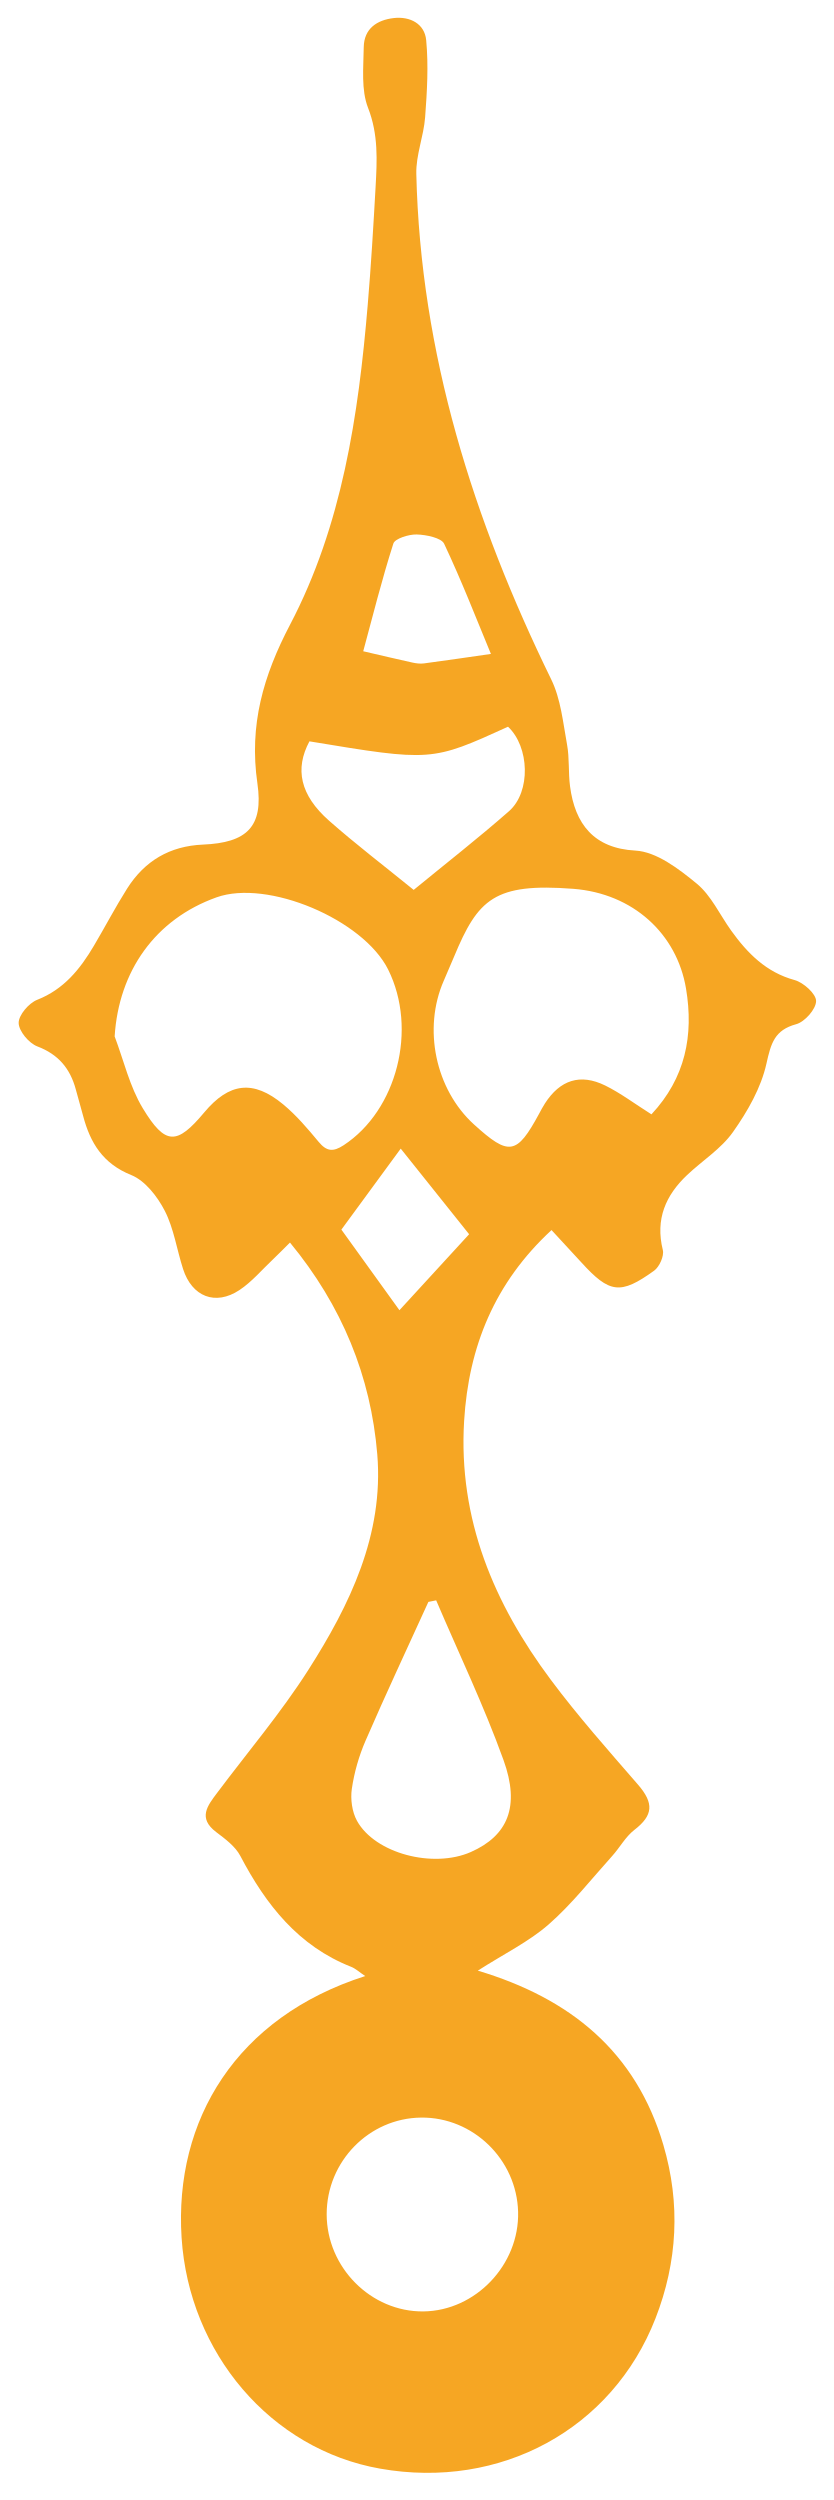
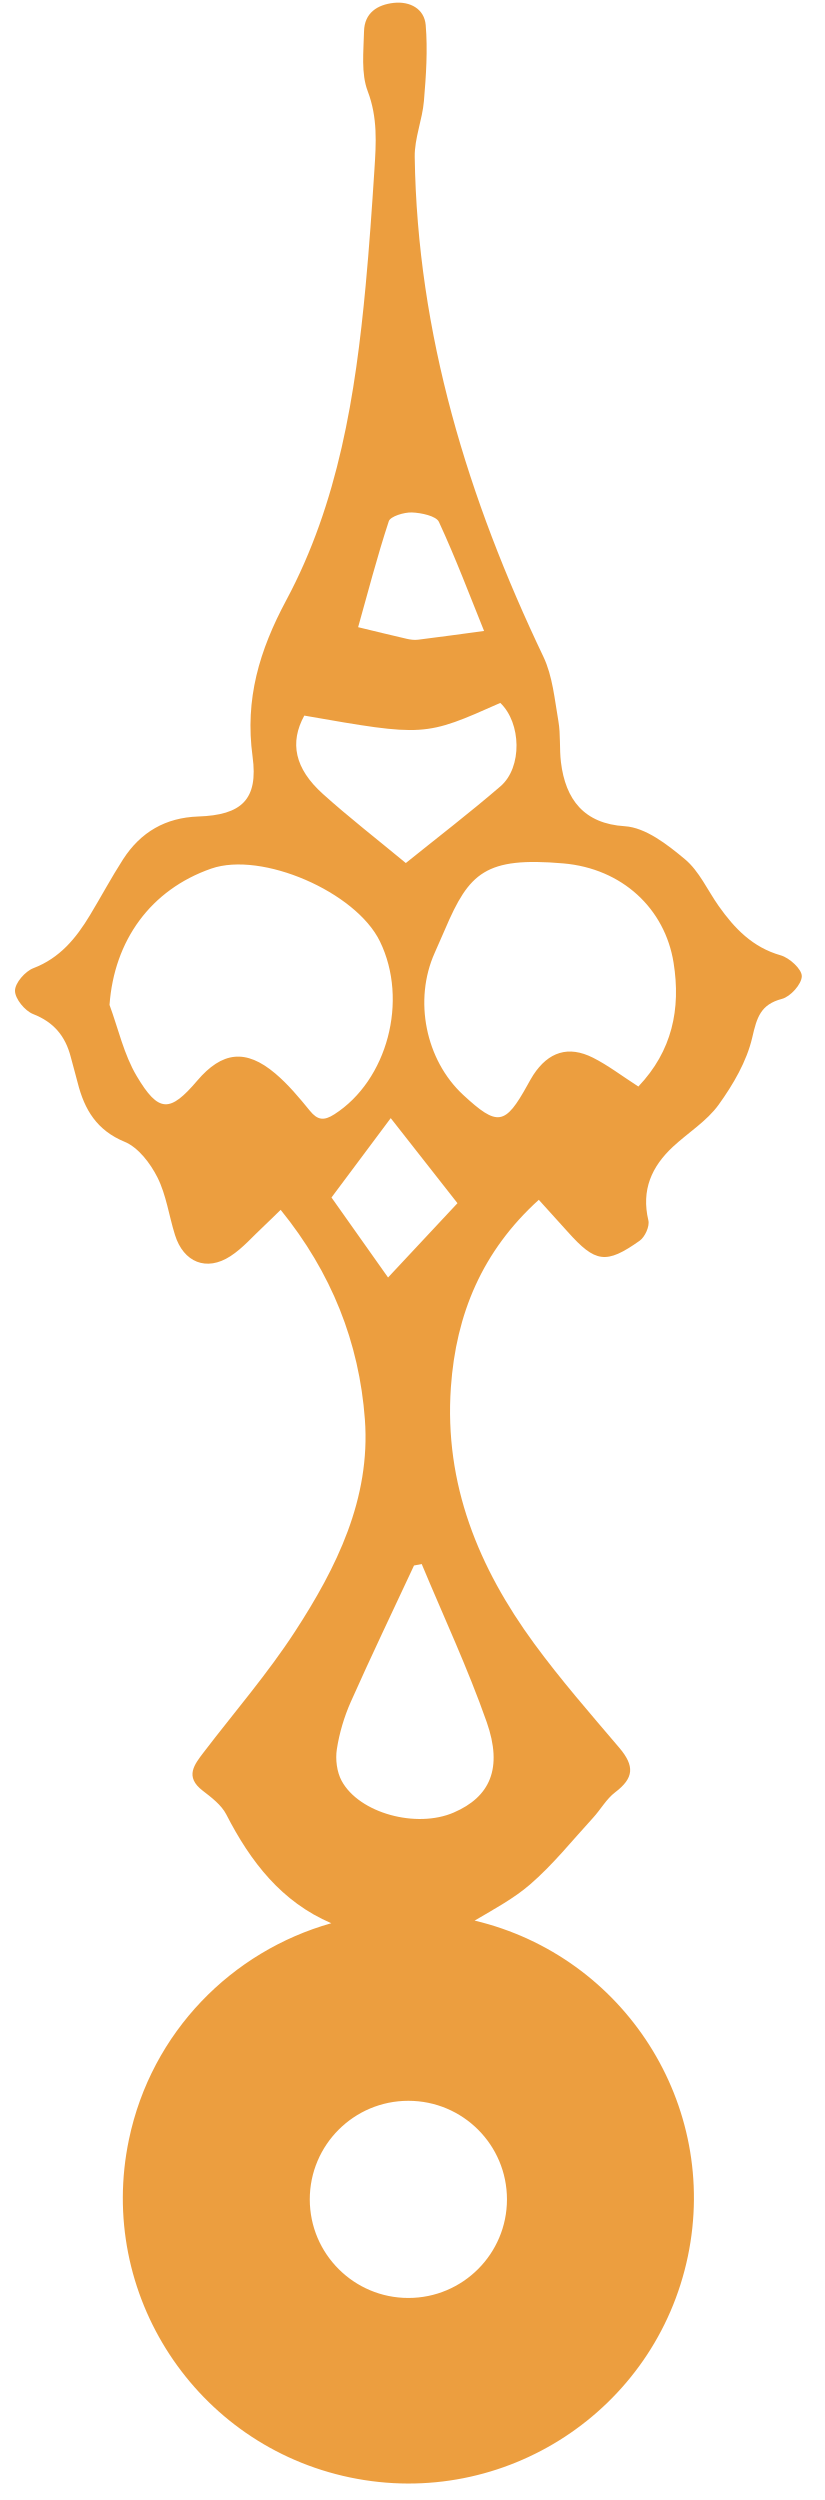
- <svg xmlns="http://www.w3.org/2000/svg" width="13px" height="39px" viewBox="0 0 26 78" version="1.1">
+ <svg xmlns="http://www.w3.org/2000/svg" width="30px" height="91px" viewBox="0 0 30 91" version="1.1">
  <defs />
-   <g id="Page-1" stroke="none" stroke-width="1" fill="none" fill-rule="evenodd">
-     <path d="M13.55,42.916 C11.94,41.111 9.959,40.268 7.649,40.086 C4.577,39.845 1.925,40.919 -0.483,42.652 C-1.633,43.479 -2.71,44.403 -3.796,45.311 C-4.387,45.805 -4.763,45.771 -5.209,45.171 C-5.415,44.895 -5.747,44.711 -6.006,44.47 C-6.718,43.805 -7.487,43.184 -8.11,42.447 C-8.636,41.824 -8.99,41.062 -9.512,40.213 C-10.426,43.081 -12.121,45.101 -15.052,45.907 C-16.889,46.413 -18.703,46.287 -20.458,45.566 C-23.892,44.156 -25.723,40.638 -24.994,36.894 C-24.332,33.491 -21.278,30.995 -17.68,30.827 C-14.003,30.656 -10.832,32.658 -9.62,36.698 C-9.498,36.522 -9.381,36.403 -9.322,36.26 C-8.648,34.634 -7.348,33.642 -5.805,32.868 C-5.502,32.715 -5.264,32.404 -5.047,32.127 C-4.599,31.556 -4.22,31.871 -3.827,32.176 C-2.569,33.153 -1.366,34.21 -0.04,35.089 C1.968,36.42 4.141,37.522 6.651,37.358 C9.083,37.199 11.303,36.342 13.303,34.75 C13.089,34.526 12.939,34.375 12.796,34.219 C12.475,33.866 12.102,33.544 11.849,33.149 C11.364,32.389 11.667,31.664 12.535,31.401 C13.145,31.216 13.803,31.136 14.363,30.861 C14.812,30.64 15.314,30.263 15.495,29.836 C15.865,28.959 16.517,28.573 17.375,28.364 C17.647,28.298 17.917,28.221 18.19,28.154 C18.853,27.989 19.3,27.627 19.56,26.975 C19.664,26.715 20.047,26.405 20.301,26.406 C20.547,26.407 20.916,26.735 21.013,26.996 C21.324,27.832 21.945,28.351 22.67,28.796 C23.253,29.155 23.857,29.484 24.429,29.859 C25.292,30.426 25.738,31.216 25.765,32.252 C25.799,33.619 26.281,34.157 27.644,33.984 C29.47,33.752 31,34.227 32.58,35.09 C35.643,36.765 39.06,37.335 42.512,37.686 C43.732,37.811 44.955,37.905 46.179,37.995 C47.01,38.056 47.819,38.114 48.657,37.804 C49.221,37.594 49.916,37.683 50.55,37.702 C51.137,37.72 51.393,38.134 51.445,38.653 C51.495,39.163 51.251,39.615 50.737,39.654 C49.942,39.715 49.132,39.653 48.335,39.579 C47.742,39.524 47.158,39.269 46.571,39.273 C40.961,39.307 35.745,40.864 30.727,43.207 C30.111,43.495 29.374,43.551 28.684,43.665 C28.259,43.735 27.815,43.686 27.385,43.735 C26.201,43.868 25.434,44.45 25.343,45.736 C25.296,46.396 24.75,47.081 24.28,47.633 C23.902,48.077 23.298,48.336 22.798,48.681 C22.076,49.18 21.475,49.753 21.217,50.635 C21.136,50.911 20.774,51.3 20.55,51.294 C20.297,51.287 19.907,50.929 19.839,50.66 C19.668,49.984 19.262,49.864 18.626,49.711 C17.871,49.53 17.143,49.094 16.51,48.63 C15.991,48.25 15.637,47.66 15.194,47.176 C14.573,46.497 13.837,46.155 12.868,46.377 C12.682,46.42 12.344,46.262 12.228,46.095 C11.486,45.027 11.545,44.69 12.525,43.829 C12.845,43.547 13.162,43.262 13.55,42.916 L13.55,42.916 Z M19.829,29.393 C19.073,29.664 18.259,29.833 17.574,30.231 C16.394,30.917 16.404,31.275 17.409,32.146 C18.326,32.941 18.409,33.691 17.618,34.613 C17.27,35.018 16.847,35.364 16.429,35.699 C16.125,35.943 16.1,36.143 16.31,36.477 C17.369,38.158 19.888,38.854 21.765,37.962 C23.344,37.21 24.654,34.246 24.112,32.646 C23.462,30.724 21.867,29.556 19.829,29.393 L19.829,29.393 Z M17.106,46.096 C18.221,47.174 19.545,47.463 21.012,47.243 C22.721,46.987 24.007,45.648 24.184,43.778 C24.415,41.323 23.918,40.803 22.131,40.024 C21.883,39.915 21.635,39.804 21.389,39.691 C19.902,39.007 18.002,39.371 16.888,40.554 C15.874,41.632 15.909,41.871 17.185,42.591 C17.293,42.651 17.401,42.711 17.503,42.779 C18.227,43.263 18.427,43.894 18.031,44.668 C17.789,45.139 17.455,45.565 17.106,46.096 L17.106,46.096 Z M-14.065,38.364 C-14.055,36.739 -15.382,35.396 -17.026,35.366 C-18.687,35.336 -20.103,36.696 -20.113,38.332 C-20.123,39.959 -18.706,41.353 -17.059,41.339 C-15.424,41.325 -14.075,39.984 -14.065,38.364 L-14.065,38.364 Z M2.062,39.116 C2.047,39.035 2.033,38.953 2.018,38.872 C0.587,38.19 -0.836,37.492 -2.279,36.836 C-2.749,36.622 -3.262,36.466 -3.772,36.382 C-4.092,36.33 -4.49,36.376 -4.773,36.526 C-5.804,37.073 -6.306,38.878 -5.807,40.062 C-5.32,41.215 -4.424,41.631 -2.955,41.129 C-1.251,40.548 0.392,39.795 2.062,39.116 L2.062,39.116 Z M24.237,38.801 C25.041,39.816 25.815,40.844 26.64,41.817 C27.234,42.518 28.639,42.49 29.276,41.833 C28.231,39.428 28.231,39.428 28.928,35.63 C28.076,35.154 27.258,35.308 26.444,36.197 C25.704,37.006 25.016,37.876 24.237,38.801 L24.237,38.801 Z M11.133,38.128 C11.976,38.929 12.808,39.72 13.465,40.343 C14.359,39.654 15.266,38.955 16.173,38.256 C15.295,37.589 14.472,36.964 13.679,36.361 C12.8,36.971 11.949,37.563 11.133,38.128 L11.133,38.128 Z M31.556,41.339 C32.655,40.906 33.854,40.465 35.02,39.939 C35.204,39.855 35.31,39.386 35.323,39.088 C35.334,38.84 35.205,38.407 35.053,38.356 C33.923,37.973 32.771,37.665 31.709,37.357 C31.577,37.885 31.449,38.383 31.33,38.883 C31.302,39 31.283,39.129 31.297,39.247 C31.375,39.931 31.465,40.613 31.556,41.339 L31.556,41.339 Z" id="Fill-1" fill="#F6A623" transform="translate(13.14924, 38.85005) rotate(-91) translate(-13.14924, -38.85005) " />
+   <g id="Stories" stroke="none" stroke-width="1" fill="none" fill-rule="evenodd">
+     <g id="Artboard-1" transform="translate(-2084, -2199)" fill="#EC9E3F">
+       <g id="Clock-Hands" transform="translate(1958, 2150)">
+         <path d="M158.875,100.316 C158.615,99.291 158.879,98.372 159.303,97.456 C159.597,96.821 160.045,96.212 160.16,95.552 C160.304,94.728 160.445,93.73 160.106,93.048 C159.446,91.721 159.867,90.696 160.964,89.871 C161.362,89.573 161.831,89.361 162.211,89.044 C162.829,88.528 163.527,88.041 163.97,87.397 C167.579,82.144 171.843,77.554 177.386,74.244 C177.967,73.898 178.694,73.81 179.314,73.518 C180.148,73.126 180.988,72.714 181.741,72.191 C182.227,71.851 182.206,71.261 181.858,70.784 C181.503,70.299 181.008,70.038 180.416,70.364 C179.776,70.715 179.035,71.032 178.597,71.57 C177.947,72.367 177.112,72.78 176.251,73.206 C174.985,73.832 173.716,74.452 172.434,75.041 C168.806,76.707 165.085,78.138 161.069,78.265 C158.998,78.332 157.203,78.753 155.527,80.049 C154.276,81.018 153.484,80.765 152.652,79.429 C152.021,78.418 151.116,77.895 149.931,77.836 C149.144,77.798 148.354,77.825 147.565,77.809 C146.586,77.791 145.667,77.638 144.871,76.992 C144.622,76.788 144.065,76.679 143.821,76.822 C143.568,76.969 143.369,77.501 143.417,77.818 C143.539,78.617 143.309,79.236 142.747,79.787 C142.516,80.014 142.293,80.248 142.062,80.472 C141.333,81.18 140.912,81.944 141.056,83.029 C141.126,83.559 140.848,84.225 140.532,84.707 C140.138,85.307 139.531,85.77 139.035,86.31 C138.327,87.078 138.45,87.973 139.375,88.443 C139.856,88.689 140.414,88.789 140.939,88.952 C141.173,89.024 141.409,89.085 141.751,89.183 C140.698,91.931 138.997,94.075 136.677,95.653 C134.283,97.281 131.485,97.458 128.716,97.31 C126.887,97.213 125.078,96.867 123.26,96.631 C122.692,96.558 122.132,96.468 122.022,97.295 C121.968,97.696 121.913,98.145 121.702,98.473 C120.647,100.106 119.951,101.811 120.184,103.763 C117.498,101.145 113.488,100.069 109.679,101.322 C104.226,103.115 101.26,108.989 103.054,114.441 C104.848,119.893 110.721,122.859 116.173,121.066 C121.53,119.303 124.476,113.604 122.876,108.234 C123.634,108.663 124.294,109.068 125.008,109.318 C126.057,109.686 127.182,109.853 128.277,110.097 C128.675,110.185 129.111,110.174 129.476,110.328 C130.269,110.661 130.662,110.475 130.96,109.639 C131.507,108.106 132.035,106.56 132.692,105.069 C134.07,101.944 136.072,99.331 139.259,97.777 C141.657,96.608 144.115,96.287 146.765,97.138 C146.582,97.707 146.434,98.175 146.28,98.641 C145.812,100.067 145.949,100.436 147.31,101.062 C147.522,101.161 147.949,101.12 148.109,100.968 C148.94,100.183 149.87,100.092 150.882,100.402 C151.603,100.624 152.3,101.002 153.036,101.077 C153.936,101.167 154.911,101.174 155.766,100.913 C156.487,100.692 156.958,100.575 157.524,101.146 C157.748,101.373 158.344,101.5 158.599,101.36 C158.824,101.235 158.955,100.637 158.875,100.316 L158.875,100.316 Z M165.427,80.059 C165.609,80.022 165.989,80.376 166.123,80.628 C166.284,80.931 166.453,81.459 166.319,81.649 C165.471,82.852 164.538,83.988 163.701,85.06 C163.187,84.393 162.7,83.77 162.223,83.137 C162.14,83.028 162.084,82.889 162.044,82.757 C161.87,82.191 161.706,81.623 161.528,81.021 C162.761,80.707 164.083,80.34 165.427,80.059 L165.427,80.059 Z M157.761,80.933 C159.288,85.107 159.288,85.107 161.728,86.881 C161.481,87.905 160.103,88.753 159.105,88.405 C157.719,87.921 156.351,87.355 154.961,86.817 C155.194,85.444 155.367,84.18 155.63,82.945 C155.918,81.589 156.64,80.958 157.761,80.933 L157.761,80.933 Z M145.407,88.298 C145.626,87.722 145.843,87.133 145.952,86.527 C146.198,85.151 145.678,84.456 144.303,84.202 C142.799,83.926 142.58,83.577 143.349,82.208 C143.796,81.413 144.504,80.77 145.096,80.059 C147.212,79.032 149.476,79.259 151.244,80.784 C152.714,82.055 153.146,85.76 152.019,87.428 C150.679,89.409 147.774,90.188 145.743,89.139 C145.339,88.931 145.246,88.718 145.407,88.298 L145.407,88.298 Z M114.676,114.327 C112.96,115.317 110.765,114.73 109.774,113.013 C108.783,111.297 109.371,109.102 111.087,108.111 C112.804,107.12 114.999,107.709 115.989,109.425 C116.981,111.142 116.393,113.335 114.676,114.327 L114.676,114.327 Z M129.353,105.002 C128.188,106.357 127.057,106.468 125.901,105.608 C124.715,104.726 124.158,102.643 124.861,101.498 C125.054,101.184 125.423,100.906 125.771,100.771 C126.325,100.556 126.924,100.412 127.515,100.349 C129.329,100.158 131.15,100.019 132.966,99.86 C133.028,99.932 133.091,100.003 133.153,100.076 C131.893,101.724 130.702,103.431 129.353,105.002 L129.353,105.002 Z M141.573,93.8 C142.051,92.763 142.55,91.679 143.065,90.561 C144.204,90.696 145.384,90.836 146.645,90.984 C146.153,92.207 145.663,93.43 145.178,94.636 C144.163,94.401 142.876,94.102 141.573,93.8 L141.573,93.8 Z M152.148,98.215 C152.184,97.485 152.266,96.867 152.231,96.259 C152.173,95.26 151.606,94.751 150.605,94.693 C150.464,94.686 150.322,94.69 150.18,94.692 C148.493,94.724 148.32,94.507 148.696,92.846 C149.11,91.023 150.782,89.553 152.655,89.362 C152.967,89.33 153.277,89.296 153.586,89.259 C155.814,88.989 156.61,89.214 157.814,91.784 C158.731,93.741 158.236,95.82 156.691,97.073 C155.365,98.148 153.883,98.633 152.148,98.215 L152.148,98.215 Z" id="Hour-" transform="translate(142.3218, 95.90407) rotate(-60) translate(-142.3218, -95.90407) " />
+       </g>
+     </g>
  </g>
</svg>
